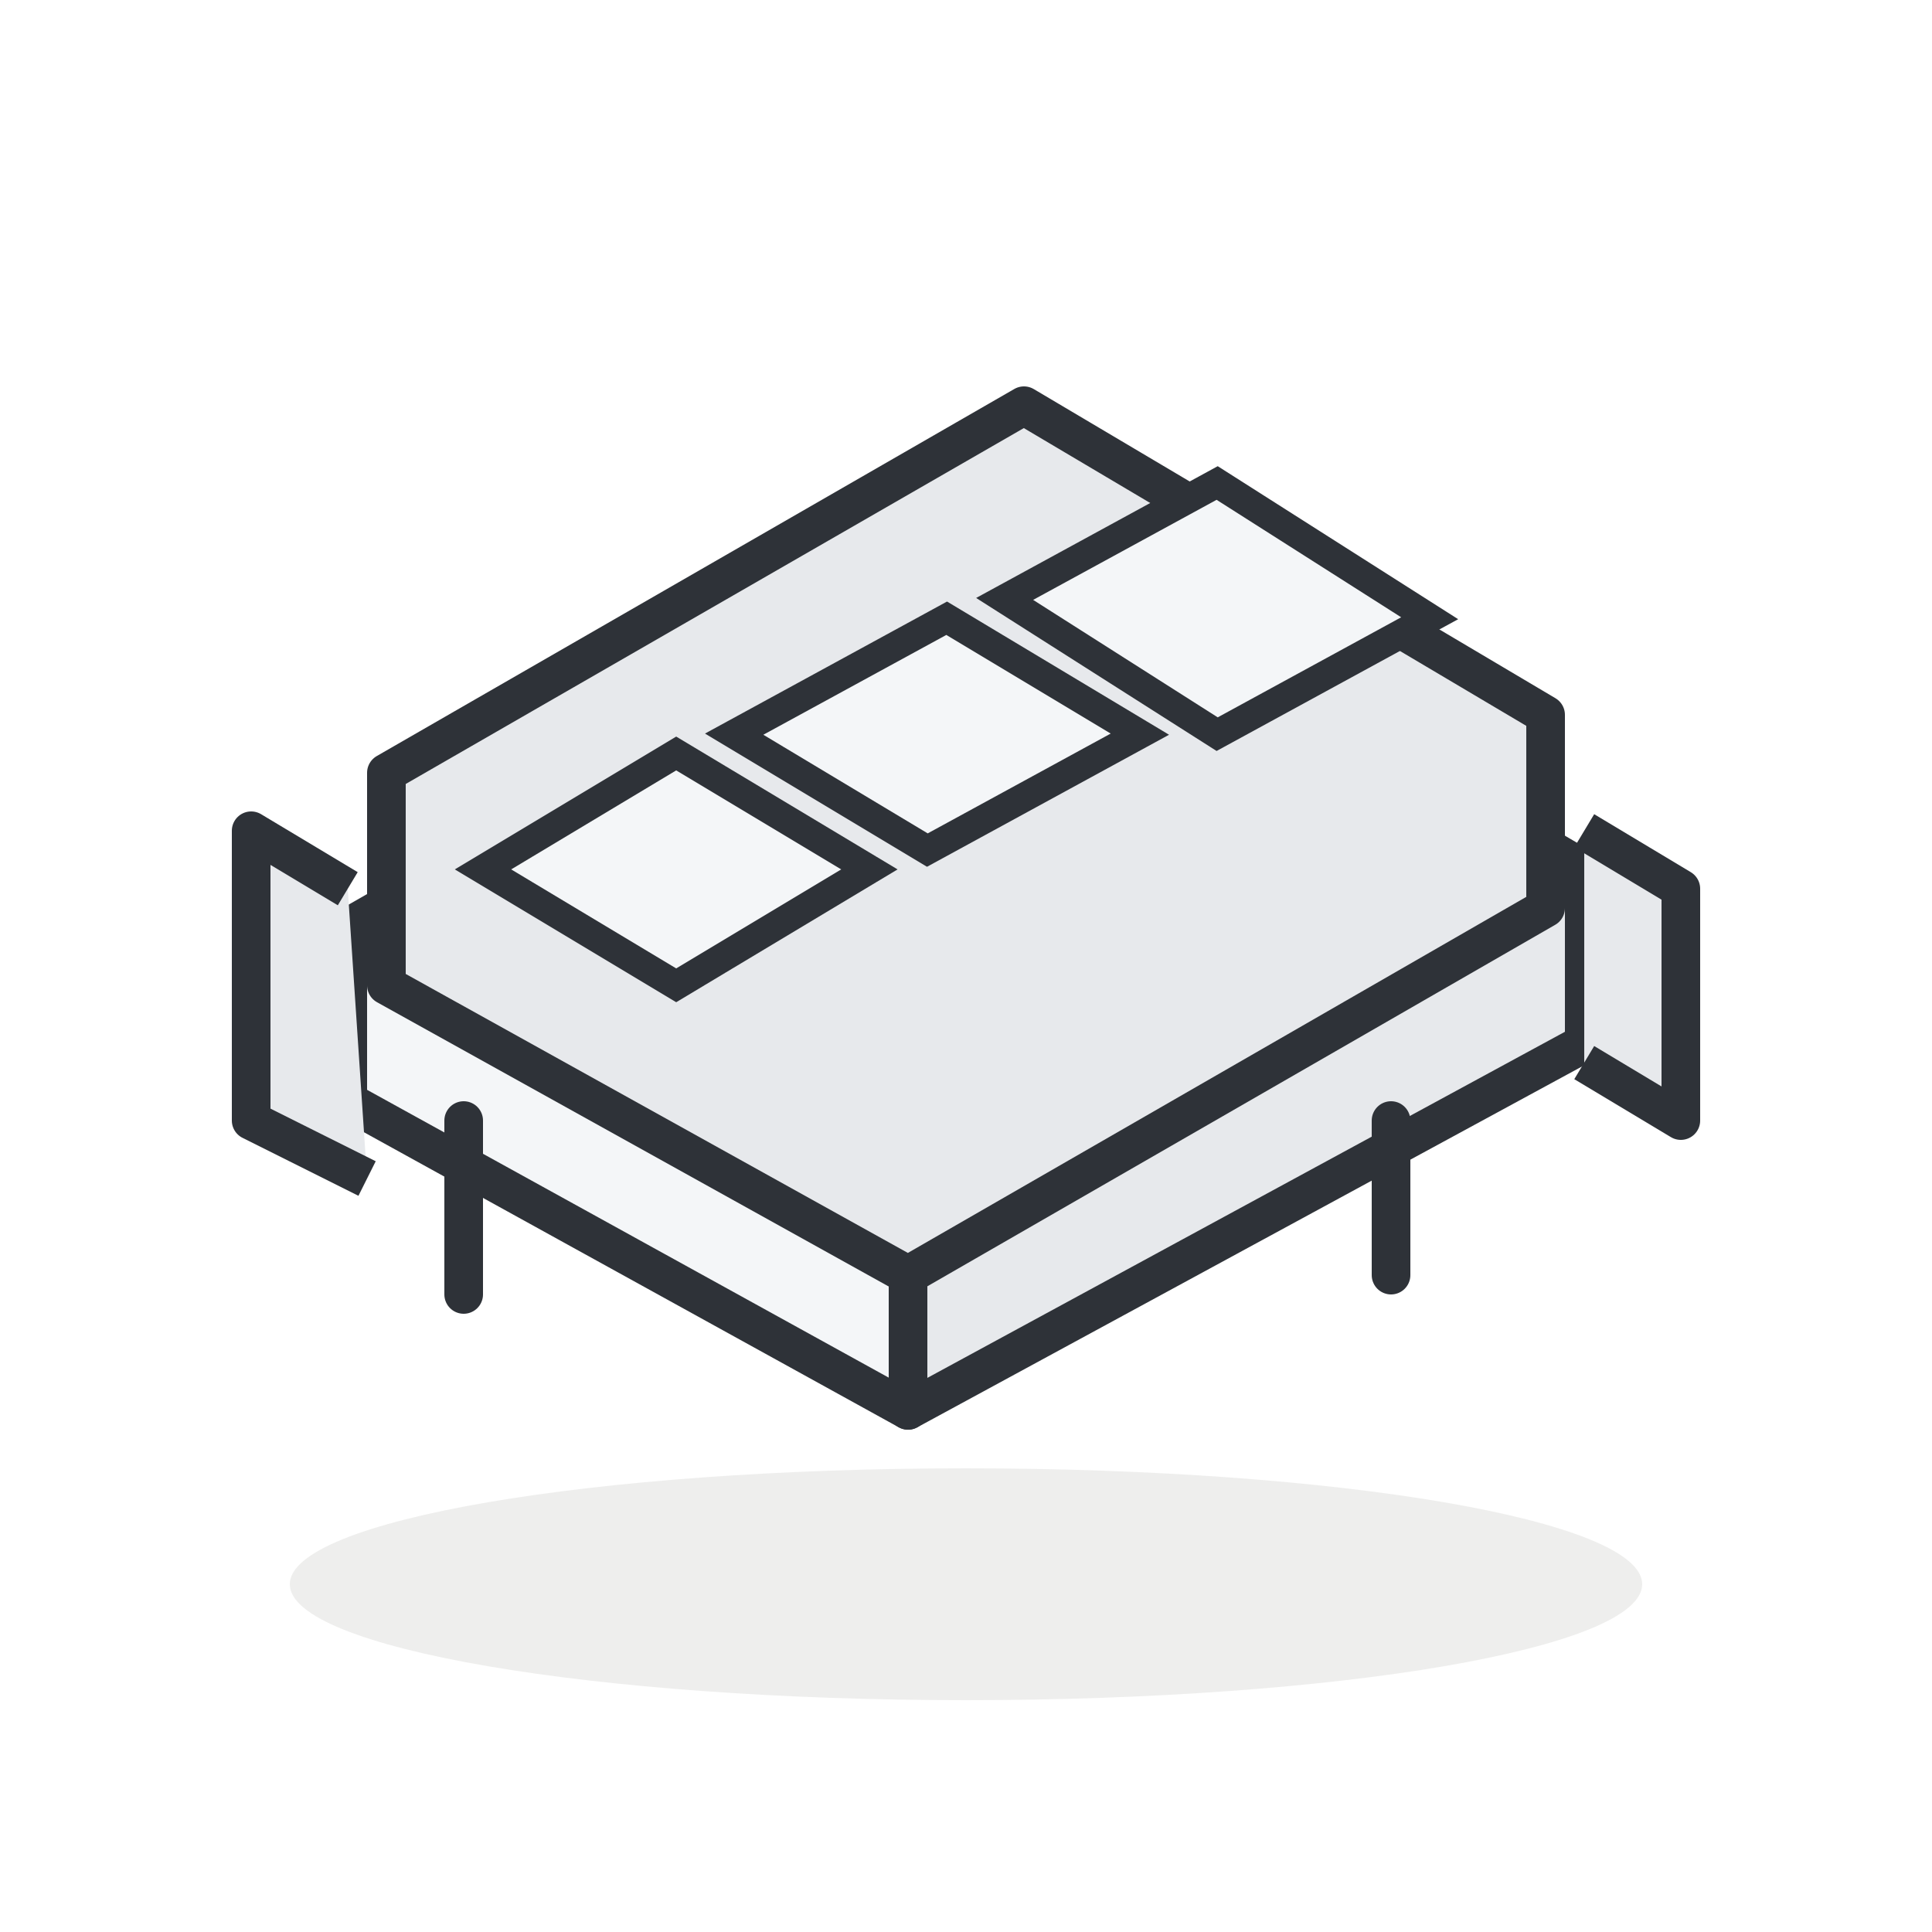
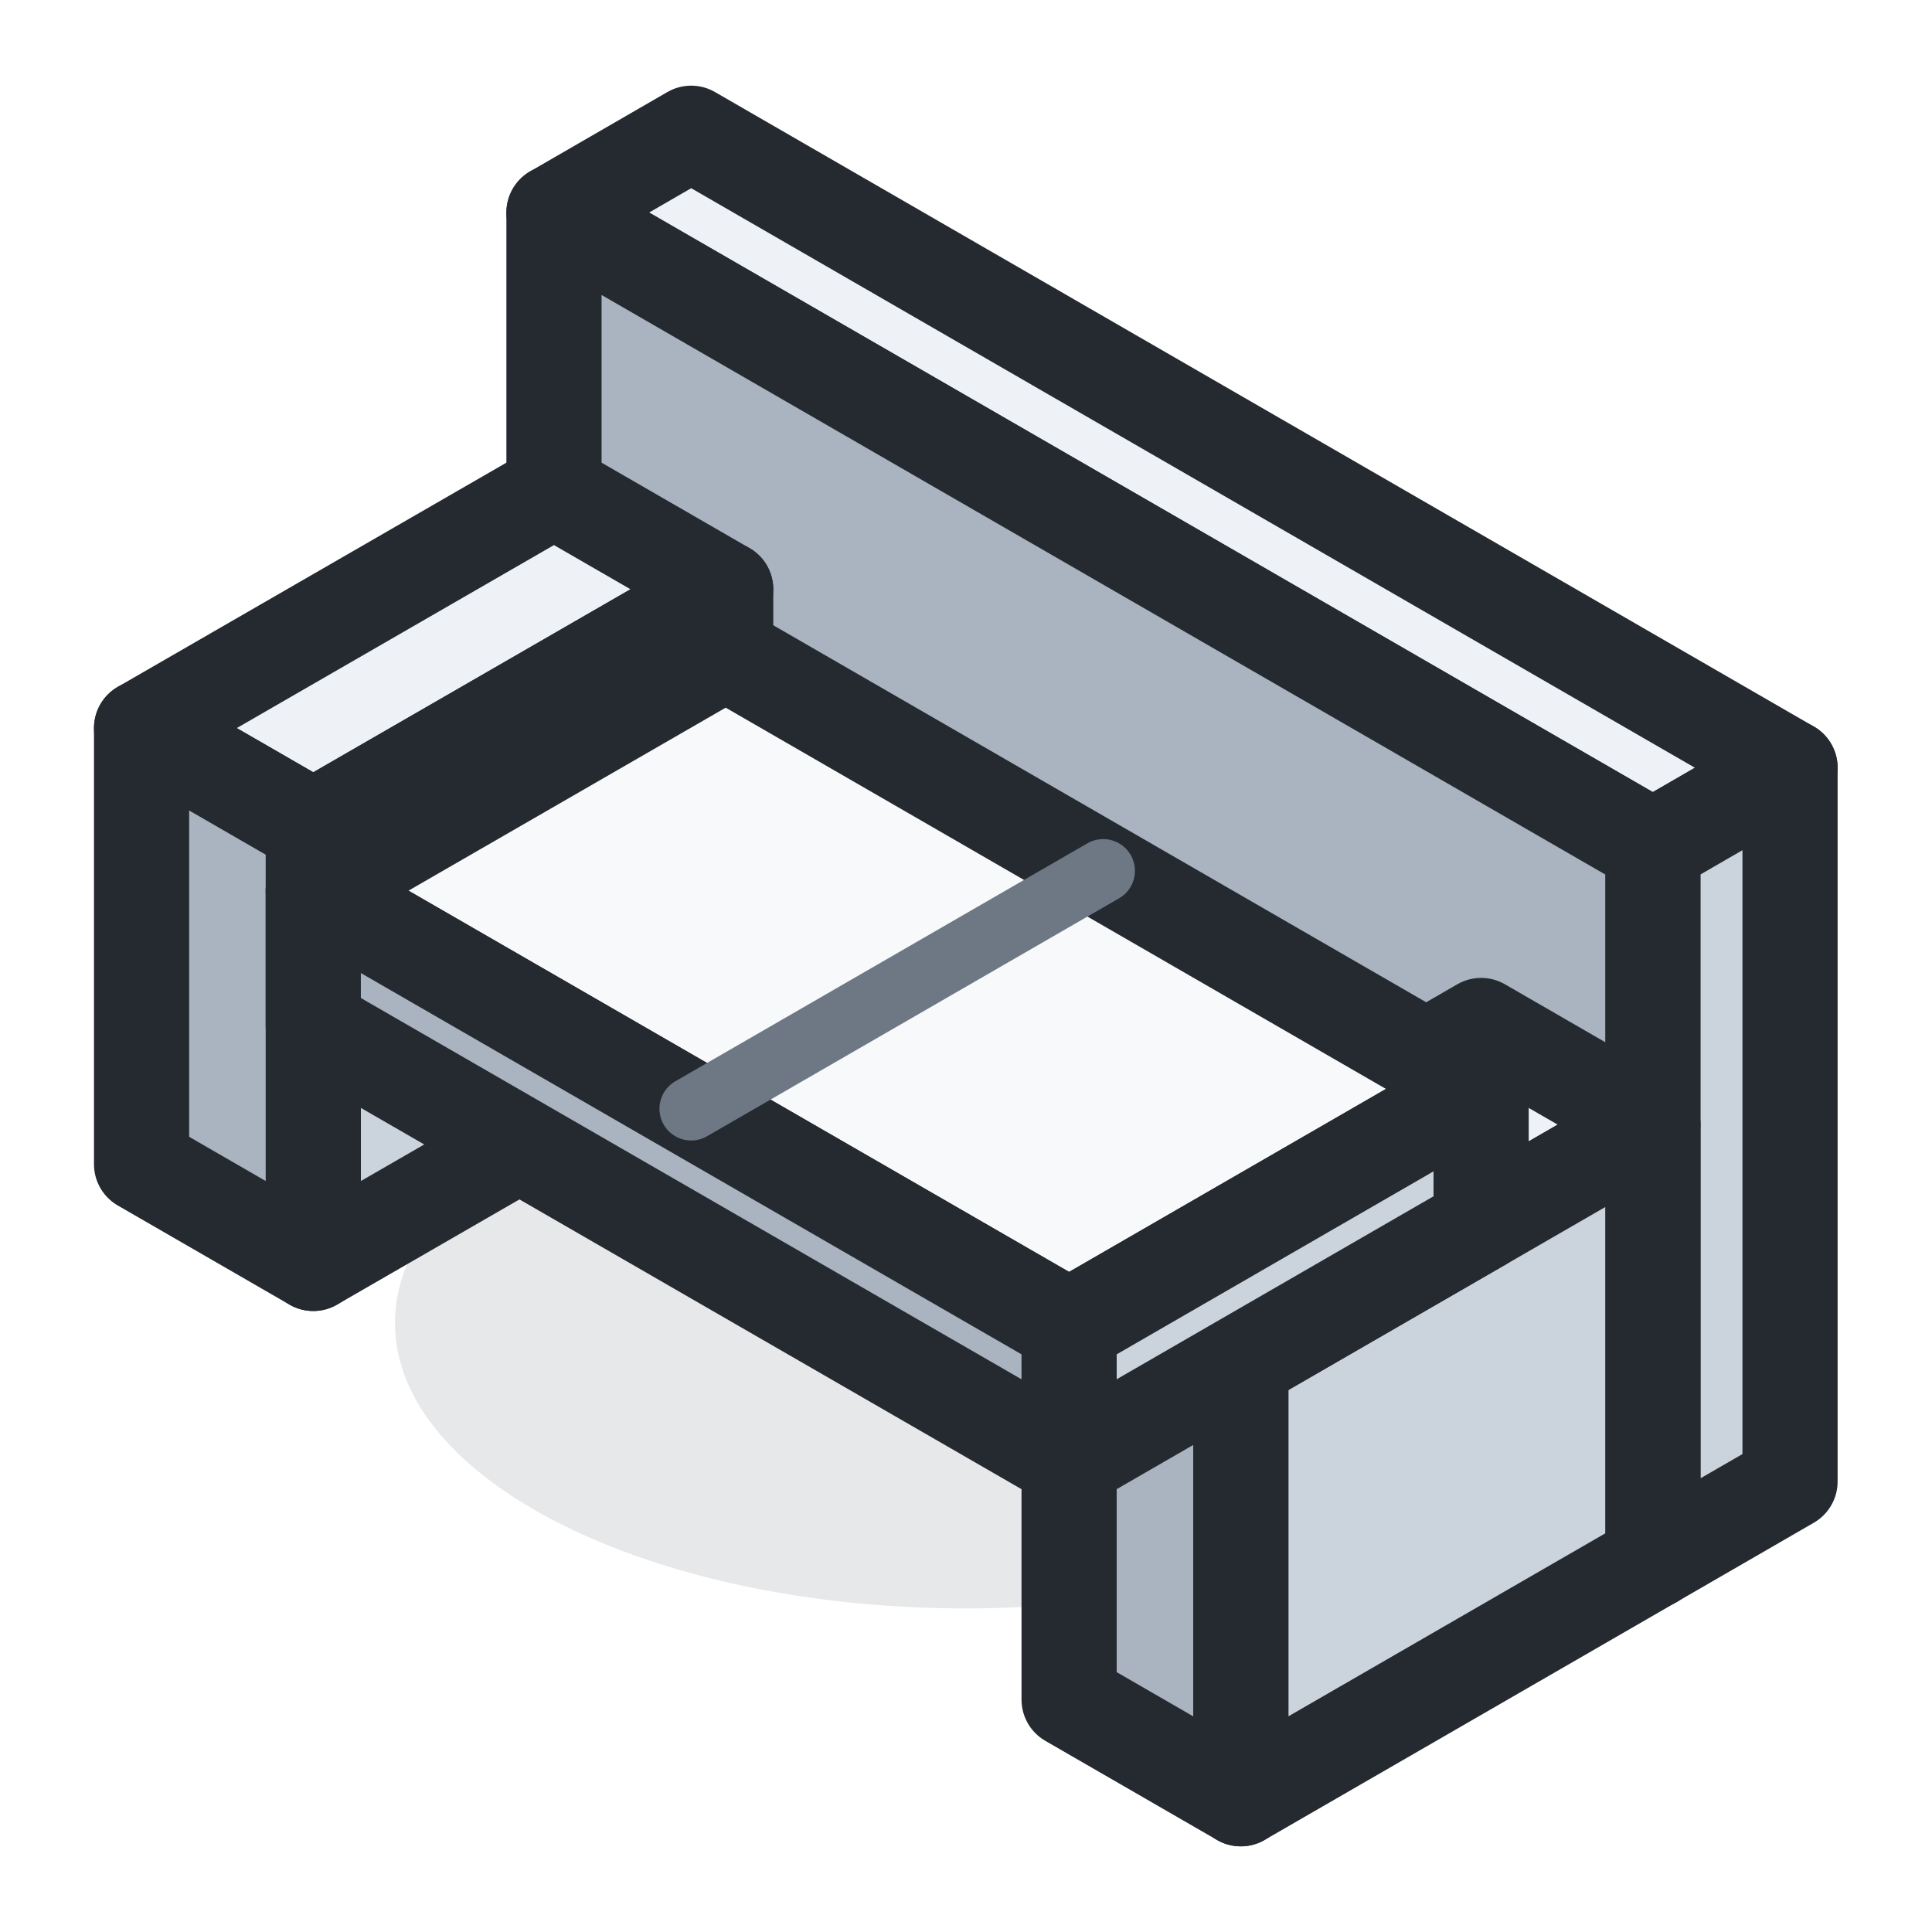
- <svg xmlns="http://www.w3.org/2000/svg" viewBox="0 0 100 100">
-   <ellipse cx="50" cy="82" rx="35" ry="6" fill="#CFCFCB" opacity="0.35" />
-   <path d="M18 48 L53 28 L82 45 L47 65 Z" fill="#E7E9EC" stroke="#2E3238" stroke-width="2" stroke-linejoin="round" />
-   <path d="M18 48 L47 65 L47 73 L18 57 Z" fill="#F4F6F8" stroke="#2E3238" stroke-width="2" stroke-linejoin="round" />
-   <path d="M47 65 L82 45 L82 54 L47 73 Z" fill="#E7E9EC" stroke="#2E3238" stroke-width="2" stroke-linejoin="round" />
-   <path d="M20 40 L53 21 L80 37 L80 47 L47 66 L20 51 Z" fill="#E7E9EC" stroke="#2E3238" stroke-width="2" stroke-linejoin="round" />
-   <path d="M25 45 L35 39 L45 45 L35 51 Z" fill="#F4F6F8" stroke="#2E3238" stroke-width="1.5" />
-   <path d="M38 38 L49 32 L59 38 L48 44 Z" fill="#F4F6F8" stroke="#2E3238" stroke-width="1.5" />
-   <path d="M52 31 L63 25 L74 32 L63 38 Z" fill="#F4F6F8" stroke="#2E3238" stroke-width="1.5" />
-   <path d="M18 46 L13 43 L13 58 L19 61" fill="#E7E9EC" stroke="#2E3238" stroke-width="2" stroke-linejoin="round" />
-   <path d="M82 43 L87 46 L87 58 L82 55" fill="#E7E9EC" stroke="#2E3238" stroke-width="2" stroke-linejoin="round" />
-   <path d="M24 58 L24 67 M72 58 L72 66" stroke="#2E3238" stroke-width="2" stroke-linecap="round" />
+ <svg xmlns="http://www.w3.org/2000/svg" viewBox="-17.43 -21.36 48.72 48.72">
+   <ellipse cx="6.93" cy="12.00" rx="14.40" ry="7.20" fill="#0B1220" opacity="0.10" />
+   <polygon points="0.00,-18.00 27.71,-2.00 24.25,0.00 -3.46,-16.00" fill="#EEF1F5" stroke="#252A31" stroke-width="2.4" stroke-linejoin="round" />
+   <polygon points="27.71,16.00 24.25,18.00 24.25,0.00 27.71,-2.00" fill="#CBD3DC" stroke="#252A31" stroke-width="2.4" stroke-linejoin="round" />
+   <polygon points="-3.46,2.00 24.25,18.00 24.25,0.00 -3.46,-16.00" fill="#A9B4C0" stroke="#252A31" stroke-width="2.4" stroke-linejoin="round" />
+   <polygon points="-3.46,-9.00 0.87,-6.50 -9.53,-0.50 -13.86,-3.00" fill="#EEF1F5" stroke="#252A31" stroke-width="2.4" stroke-linejoin="round" />
+   <polygon points="0.87,4.50 -9.53,10.50 -9.53,-0.50 0.87,-6.50" fill="#CBD3DC" stroke="#252A31" stroke-width="2.4" stroke-linejoin="round" />
+   <polygon points="-13.86,8.00 -9.53,10.50 -9.53,-0.50 -13.86,-3.00" fill="#A9B4C0" stroke="#252A31" stroke-width="2.4" stroke-linejoin="round" />
+   <polygon points="19.92,4.50 24.25,7.00 13.86,13.00 9.53,10.50" fill="#EEF1F5" stroke="#252A31" stroke-width="2.4" stroke-linejoin="round" />
+   <polygon points="24.25,18.00 13.86,24.00 13.86,13.00 24.25,7.00" fill="#CBD3DC" stroke="#252A31" stroke-width="2.4" stroke-linejoin="round" />
+   <polygon points="9.53,21.50 13.86,24.00 13.86,13.00 9.53,10.50" fill="#A9B4C0" stroke="#252A31" stroke-width="2.4" stroke-linejoin="round" />
+   <polygon points="0.87,-4.90 19.92,6.10 9.53,12.10 -9.53,1.10" fill="#F7F9FB" stroke="#252A31" stroke-width="2.4" stroke-linejoin="round" />
+   <polygon points="19.92,9.50 9.53,15.50 9.53,12.10 19.92,6.10" fill="#CBD3DC" stroke="#252A31" stroke-width="2.4" stroke-linejoin="round" />
+   <polygon points="-9.53,4.50 9.53,15.50 9.53,12.10 -9.53,1.10" fill="#A9B4C0" stroke="#252A31" stroke-width="2.4" stroke-linejoin="round" />
+   <line x1="10.39" y1="0.60" x2="0.00" y2="6.60" stroke="#6E7884" stroke-width="1.6" stroke-linecap="round" />
</svg>
